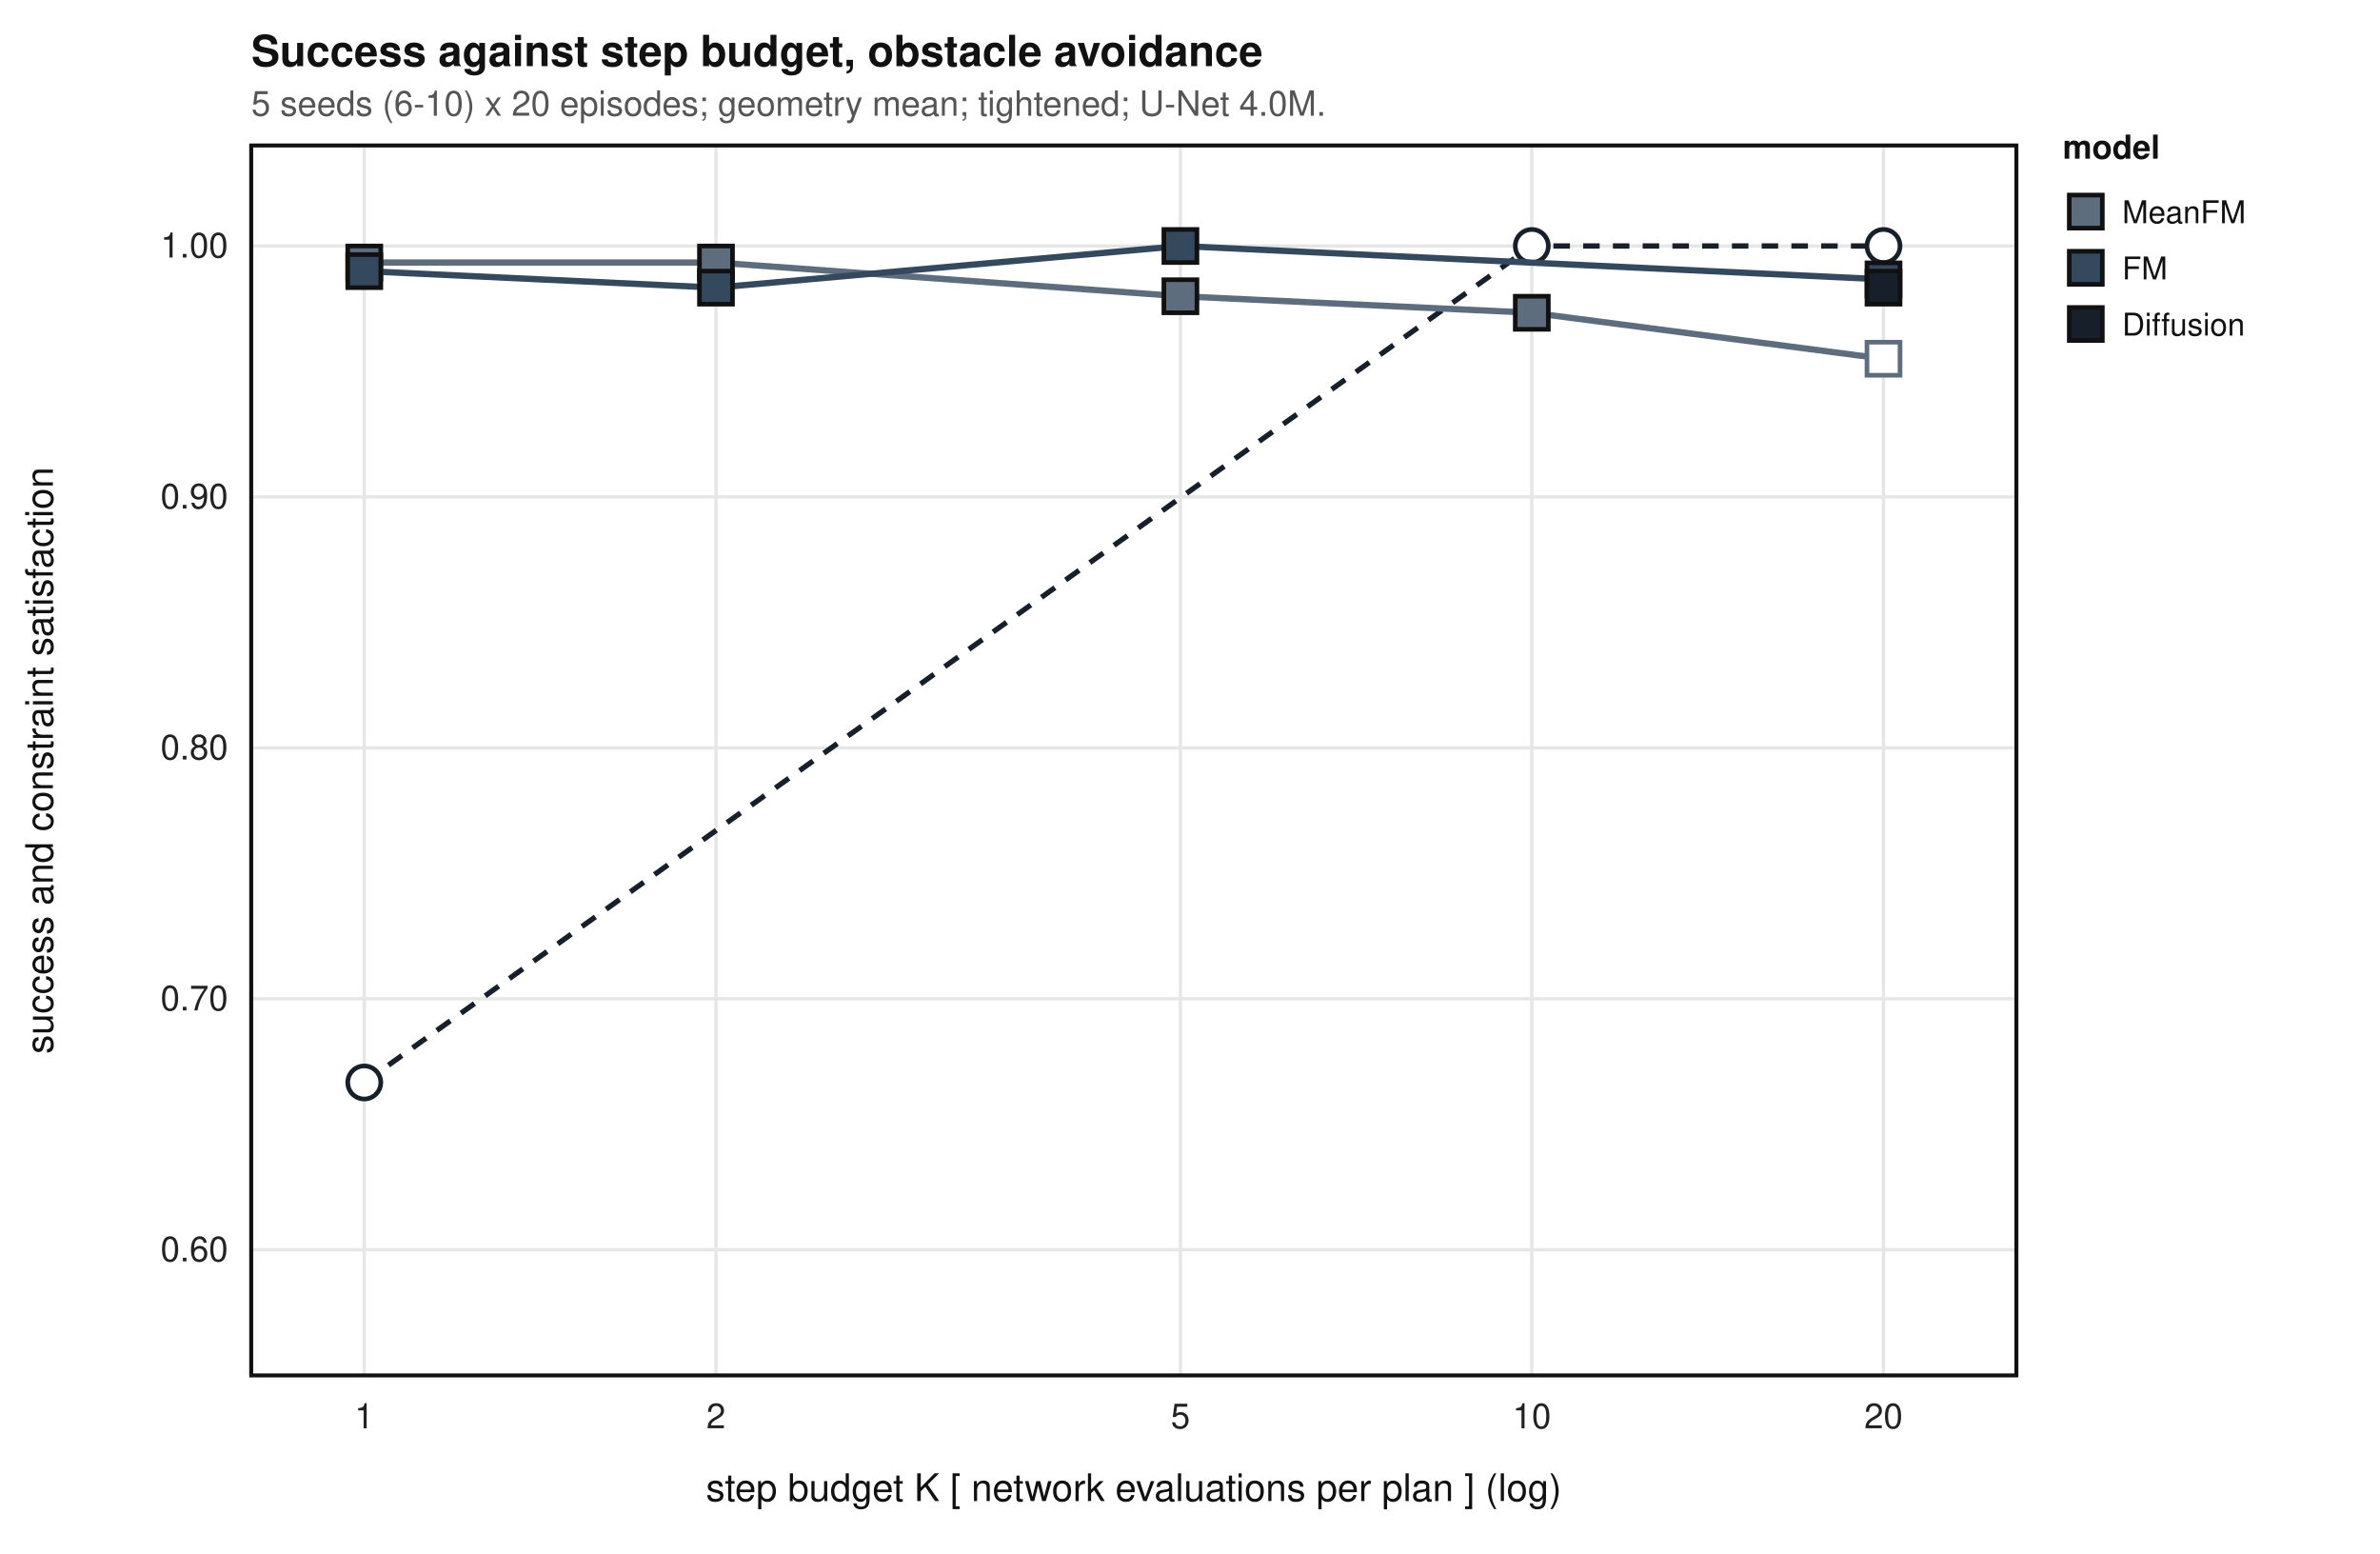
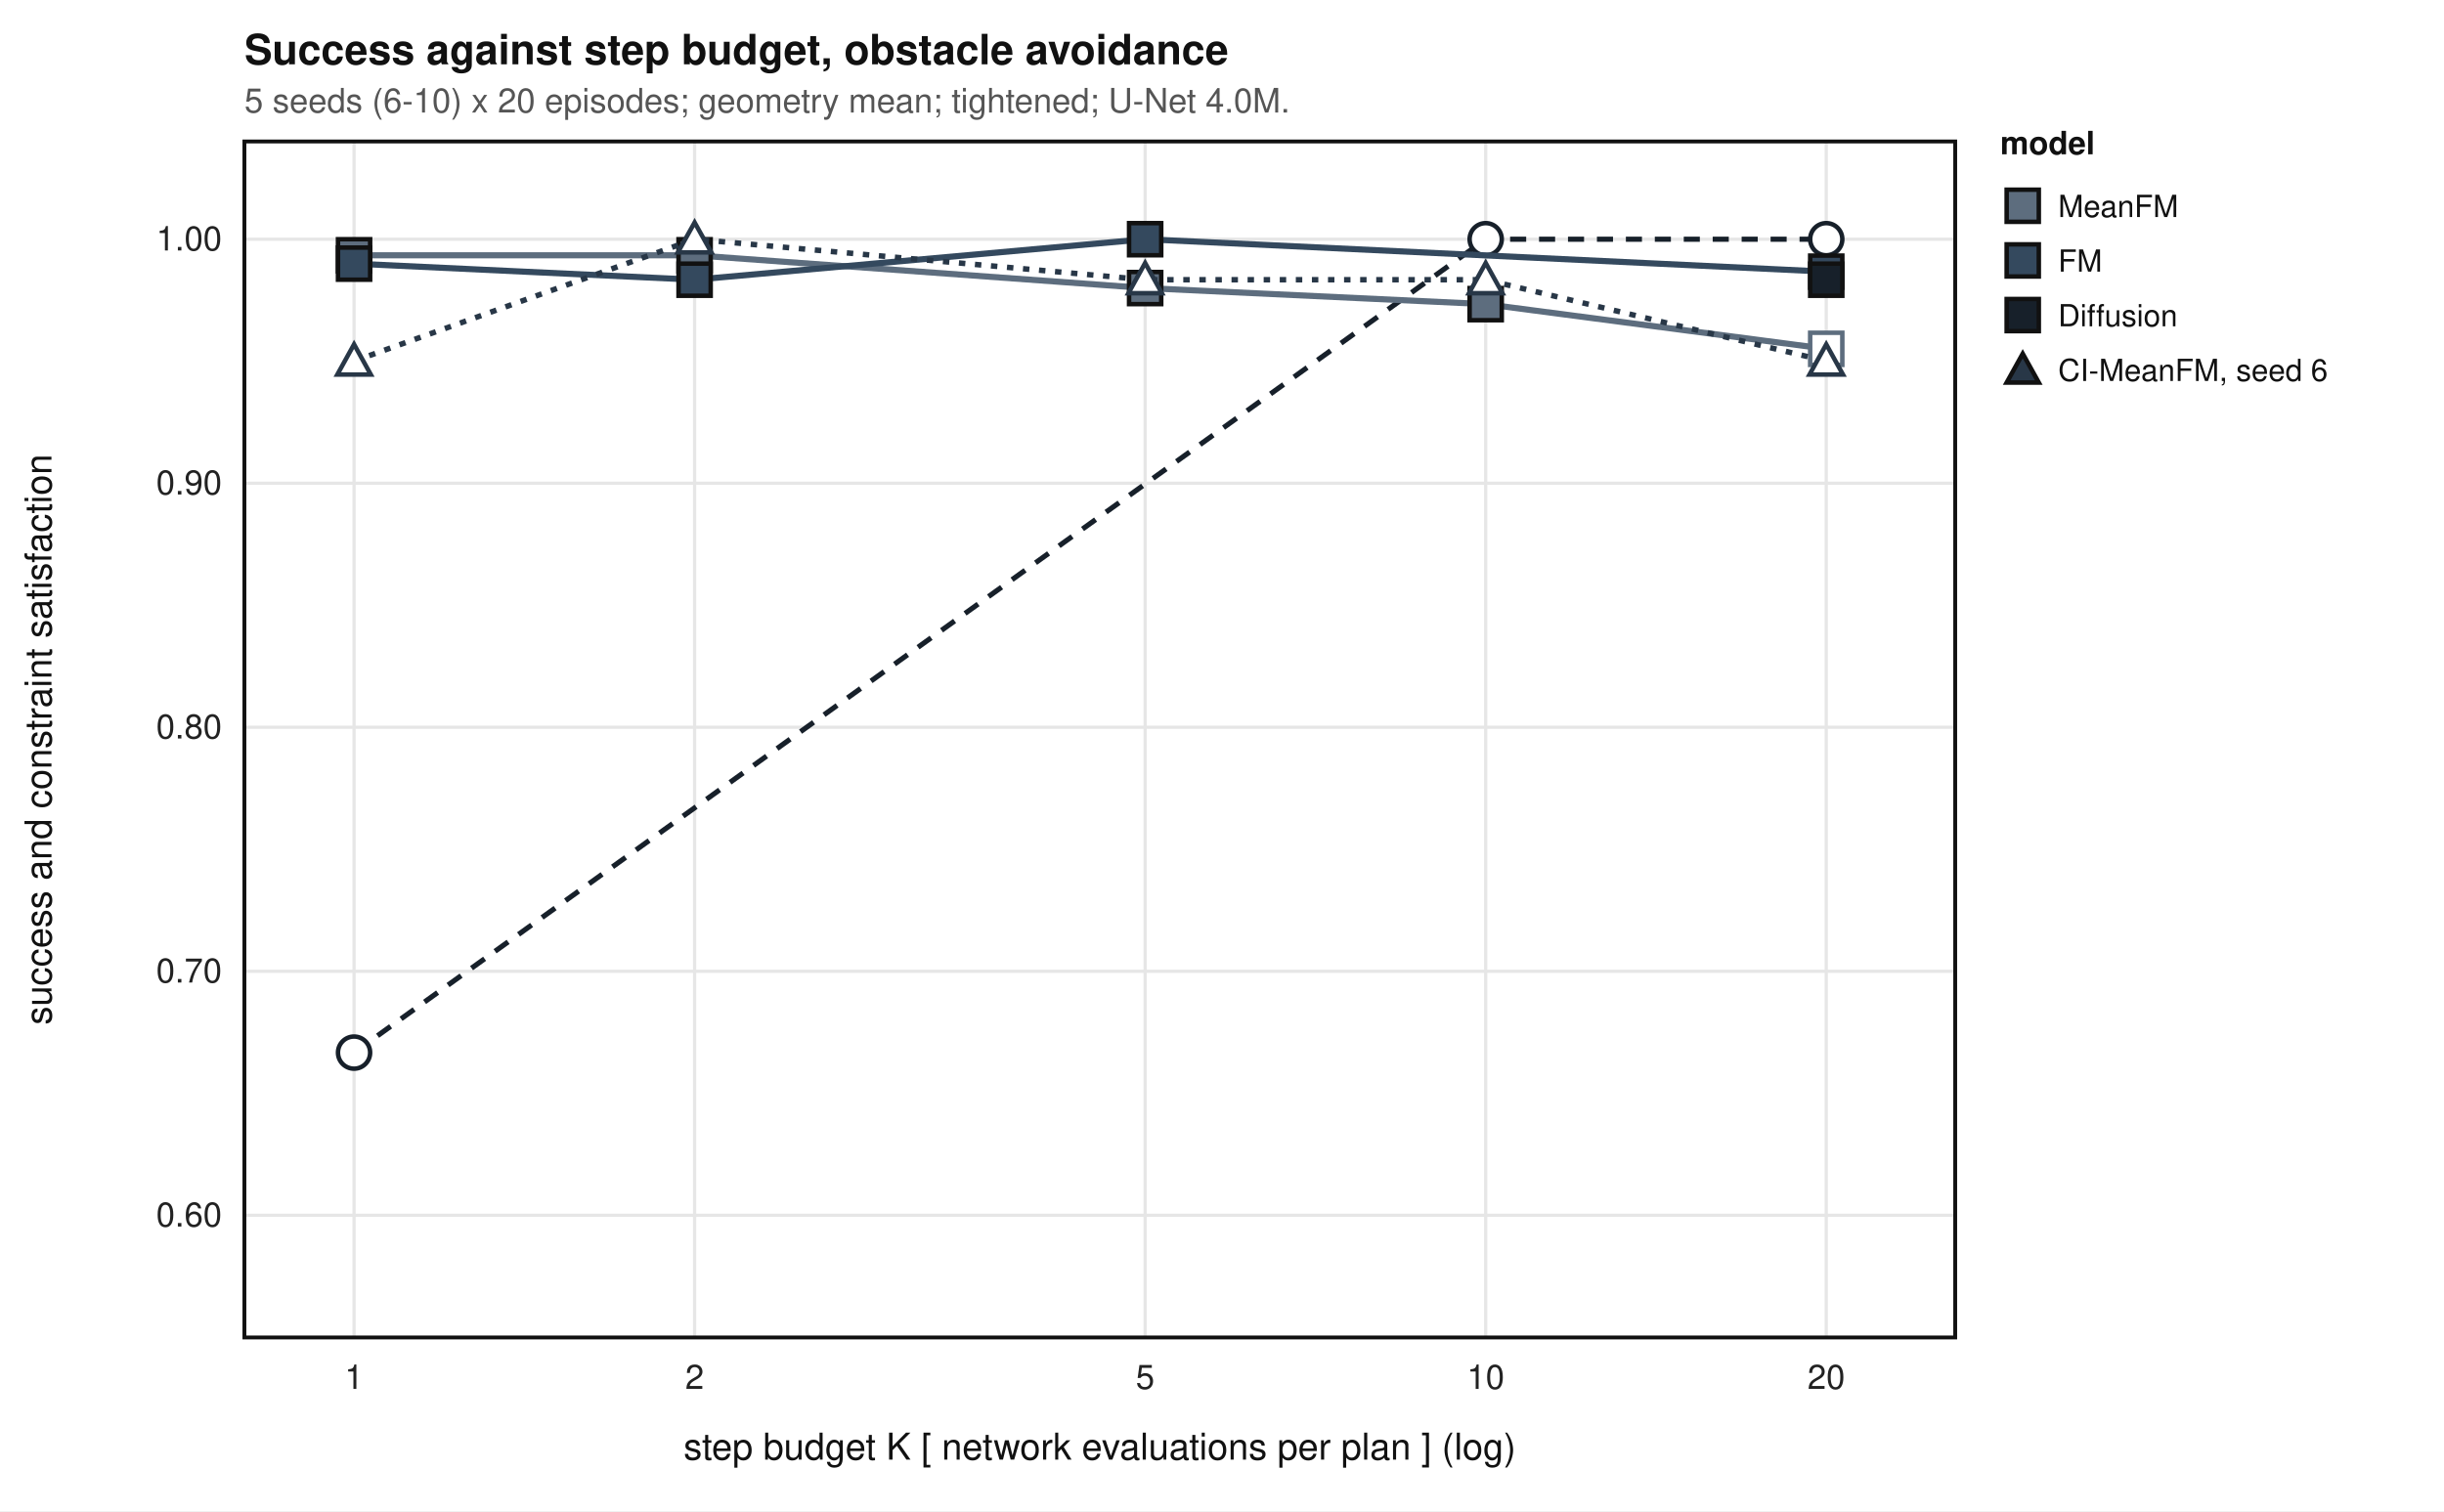
- <svg xmlns="http://www.w3.org/2000/svg" width="720" height="470" viewBox="0 0 720 470">
-   <rect x="0" y="0" width="720" height="470" fill="#ffffff" />
-   <line x1="110.2" y1="44" x2="110.2" y2="416" stroke="#e6e6e6" stroke-width="1" />
-   <text x="110.2" y="432" font-size="10.5" fill="#222" text-anchor="middle" font-family="Helvetica,Arial,sans-serif">1</text>
-   <line x1="216.6" y1="44" x2="216.6" y2="416" stroke="#e6e6e6" stroke-width="1" />
-   <text x="216.6" y="432" font-size="10.5" fill="#222" text-anchor="middle" font-family="Helvetica,Arial,sans-serif">2</text>
-   <line x1="357.1" y1="44" x2="357.1" y2="416" stroke="#e6e6e6" stroke-width="1" />
-   <text x="357.1" y="432" font-size="10.5" fill="#222" text-anchor="middle" font-family="Helvetica,Arial,sans-serif">5</text>
-   <line x1="463.4" y1="44" x2="463.4" y2="416" stroke="#e6e6e6" stroke-width="1" />
-   <text x="463.4" y="432" font-size="10.5" fill="#222" text-anchor="middle" font-family="Helvetica,Arial,sans-serif">10</text>
-   <line x1="569.8" y1="44" x2="569.8" y2="416" stroke="#e6e6e6" stroke-width="1" />
-   <text x="569.8" y="432" font-size="10.5" fill="#222" text-anchor="middle" font-family="Helvetica,Arial,sans-serif">20</text>
-   <line x1="76" y1="378.0" x2="610" y2="378.0" stroke="#e6e6e6" stroke-width="1" />
+ <svg xmlns="http://www.w3.org/2000/svg" width="760" height="470" viewBox="0 0 760 470">
+   <rect x="0" y="0" width="760" height="470" fill="#ffffff" />
+   <line x1="110.1" y1="44" x2="110.1" y2="416" stroke="#e6e6e6" stroke-width="1" />
+   <text x="110.1" y="432" font-size="10.5" fill="#222" text-anchor="middle" font-family="Helvetica,Arial,sans-serif">1</text>
+   <line x1="216.0" y1="44" x2="216.0" y2="416" stroke="#e6e6e6" stroke-width="1" />
+   <text x="216.0" y="432" font-size="10.5" fill="#222" text-anchor="middle" font-family="Helvetica,Arial,sans-serif">2</text>
+   <line x1="356.1" y1="44" x2="356.1" y2="416" stroke="#e6e6e6" stroke-width="1" />
+   <text x="356.1" y="432" font-size="10.5" fill="#222" text-anchor="middle" font-family="Helvetica,Arial,sans-serif">5</text>
+   <line x1="462.0" y1="44" x2="462.0" y2="416" stroke="#e6e6e6" stroke-width="1" />
+   <text x="462.0" y="432" font-size="10.5" fill="#222" text-anchor="middle" font-family="Helvetica,Arial,sans-serif">10</text>
+   <line x1="567.9" y1="44" x2="567.9" y2="416" stroke="#e6e6e6" stroke-width="1" />
+   <text x="567.9" y="432" font-size="10.5" fill="#222" text-anchor="middle" font-family="Helvetica,Arial,sans-serif">20</text>
+   <line x1="76" y1="378.0" x2="608" y2="378.0" stroke="#e6e6e6" stroke-width="1" />
  <text x="69" y="381.5" font-size="10.5" fill="#222" text-anchor="end" font-family="Helvetica,Arial,sans-serif">0.60</text>
-   <line x1="76" y1="302.1" x2="610" y2="302.1" stroke="#e6e6e6" stroke-width="1" />
+   <line x1="76" y1="302.1" x2="608" y2="302.1" stroke="#e6e6e6" stroke-width="1" />
  <text x="69" y="305.6" font-size="10.5" fill="#222" text-anchor="end" font-family="Helvetica,Arial,sans-serif">0.70</text>
-   <line x1="76" y1="226.2" x2="610" y2="226.2" stroke="#e6e6e6" stroke-width="1" />
+   <line x1="76" y1="226.2" x2="608" y2="226.2" stroke="#e6e6e6" stroke-width="1" />
  <text x="69" y="229.7" font-size="10.5" fill="#222" text-anchor="end" font-family="Helvetica,Arial,sans-serif">0.80</text>
-   <line x1="76" y1="150.3" x2="610" y2="150.3" stroke="#e6e6e6" stroke-width="1" />
+   <line x1="76" y1="150.3" x2="608" y2="150.3" stroke="#e6e6e6" stroke-width="1" />
  <text x="69" y="153.8" font-size="10.5" fill="#222" text-anchor="end" font-family="Helvetica,Arial,sans-serif">0.90</text>
-   <line x1="76" y1="74.4" x2="610" y2="74.4" stroke="#e6e6e6" stroke-width="1" />
+   <line x1="76" y1="74.4" x2="608" y2="74.4" stroke="#e6e6e6" stroke-width="1" />
  <text x="69" y="77.9" font-size="10.5" fill="#222" text-anchor="end" font-family="Helvetica,Arial,sans-serif">1.00</text>
-   <rect x="76" y="44" width="534" height="372" fill="none" stroke="#111" stroke-width="1.2" />
-   <text x="343.0" y="454" font-size="11.5" fill="#111" text-anchor="middle" font-family="Helvetica,Arial,sans-serif">step budget K  [ network evaluations per plan ]   (log)</text>
+   <rect x="76" y="44" width="532" height="372" fill="none" stroke="#111" stroke-width="1.2" />
+   <text x="342.0" y="454" font-size="11.5" fill="#111" text-anchor="middle" font-family="Helvetica,Arial,sans-serif">step budget K  [ network evaluations per plan ]   (log)</text>
  <text x="16" y="230.0" font-size="11.5" fill="#111" text-anchor="middle" font-family="Helvetica,Arial,sans-serif" transform="rotate(-90 16 230.0)">success and constraint satisfaction</text>
  <text x="76" y="20" font-size="13" font-weight="bold" fill="#111" font-family="Helvetica,Arial,sans-serif">Success against step budget, obstacle avoidance</text>
  <text x="76" y="35" font-size="10.5" fill="#555" font-family="Helvetica,Arial,sans-serif">5 seeds (6-10) x 20 episodes; geometry mean; tightened; U-Net 4.0M.</text>
-   <polyline points="110.2,327.4 463.4,74.4 569.8,74.4" fill="none" stroke="#17202a" stroke-width="1.6" stroke-dasharray="5,4" />
-   <circle cx="110.2" cy="327.4" r="5.0" fill="#ffffff" stroke="#17202a" stroke-width="1.4" />
-   <circle cx="463.4" cy="74.4" r="5.0" fill="#ffffff" stroke="#17202a" stroke-width="1.4" />
-   <circle cx="569.8" cy="74.4" r="5.0" fill="#ffffff" stroke="#17202a" stroke-width="1.4" />
-   <polyline points="110.2,79.4 216.6,79.4 357.1,89.6 463.4,94.6 569.8,108.5" fill="none" stroke="#5d6d7e" stroke-width="1.9" />
-   <rect x="105.2" y="74.4" width="10.0" height="10.0" fill="#5d6d7e" stroke="#111" stroke-width="1.4" />
-   <rect x="211.6" y="74.4" width="10.0" height="10.0" fill="#5d6d7e" stroke="#111" stroke-width="1.4" />
-   <rect x="352.1" y="84.6" width="10.0" height="10.0" fill="#5d6d7e" stroke="#111" stroke-width="1.4" />
-   <rect x="458.4" y="89.6" width="10.0" height="10.0" fill="#5d6d7e" stroke="#111" stroke-width="1.4" />
-   <rect x="564.8" y="103.5" width="10.0" height="10.0" fill="#ffffff" stroke="#5d6d7e" stroke-width="1.4" />
-   <polyline points="110.2,82.0 216.6,87.0 357.1,74.4 569.8,84.5" fill="none" stroke="#34495e" stroke-width="1.9" />
-   <rect x="105.2" y="77.0" width="10.0" height="10.0" fill="#34495e" stroke="#111" stroke-width="1.4" />
-   <rect x="211.6" y="82.0" width="10.0" height="10.0" fill="#34495e" stroke="#111" stroke-width="1.4" />
-   <rect x="352.1" y="69.4" width="10.0" height="10.0" fill="#34495e" stroke="#111" stroke-width="1.4" />
-   <rect x="564.8" y="79.5" width="10.0" height="10.0" fill="#34495e" stroke="#111" stroke-width="1.4" />
-   <polyline points="569.8,87.0" fill="none" stroke="#17202a" stroke-width="1.9" />
-   <rect x="564.8" y="82.0" width="10.0" height="10.0" fill="#17202a" stroke="#111" stroke-width="1.4" />
-   <text x="624.0" y="48.0" font-size="10" fill="#111" text-anchor="start" font-family="Helvetica,Arial,sans-serif" font-weight="bold">model</text>
-   <rect x="626.0" y="59.0" width="10.0" height="10.0" fill="#5d6d7e" stroke="#111" stroke-width="1.4" />
-   <text x="642.0" y="67.5" font-size="9.5" fill="#111" text-anchor="start" font-family="Helvetica,Arial,sans-serif">MeanFM</text>
-   <rect x="626.0" y="76.0" width="10.0" height="10.0" fill="#34495e" stroke="#111" stroke-width="1.4" />
-   <text x="642.0" y="84.5" font-size="9.5" fill="#111" text-anchor="start" font-family="Helvetica,Arial,sans-serif">FM</text>
-   <rect x="626.0" y="93.0" width="10.0" height="10.0" fill="#17202a" stroke="#111" stroke-width="1.4" />
-   <text x="642.0" y="101.5" font-size="9.5" fill="#111" text-anchor="start" font-family="Helvetica,Arial,sans-serif">Diffusion</text>
+   <polyline points="110.1,327.4 462.0,74.4 567.9,74.4" fill="none" stroke="#17202a" stroke-width="1.6" stroke-dasharray="5,4" />
+   <circle cx="110.1" cy="327.4" r="5.0" fill="#ffffff" stroke="#17202a" stroke-width="1.4" />
+   <circle cx="462.0" cy="74.4" r="5.0" fill="#ffffff" stroke="#17202a" stroke-width="1.4" />
+   <circle cx="567.9" cy="74.4" r="5.0" fill="#ffffff" stroke="#17202a" stroke-width="1.4" />
+   <polyline points="110.1,79.4 216.0,79.4 356.1,89.6 462.0,94.6 567.9,108.5" fill="none" stroke="#5d6d7e" stroke-width="1.9" />
+   <rect x="105.1" y="74.4" width="10.0" height="10.0" fill="#5d6d7e" stroke="#111" stroke-width="1.4" />
+   <rect x="211.0" y="74.4" width="10.0" height="10.0" fill="#5d6d7e" stroke="#111" stroke-width="1.4" />
+   <rect x="351.1" y="84.6" width="10.0" height="10.0" fill="#5d6d7e" stroke="#111" stroke-width="1.4" />
+   <rect x="457.0" y="89.6" width="10.0" height="10.0" fill="#5d6d7e" stroke="#111" stroke-width="1.4" />
+   <rect x="562.9" y="103.5" width="10.0" height="10.0" fill="#ffffff" stroke="#5d6d7e" stroke-width="1.4" />
+   <polyline points="110.1,82.0 216.0,87.0 356.1,74.4 567.9,84.5" fill="none" stroke="#34495e" stroke-width="1.9" />
+   <rect x="105.1" y="77.0" width="10.0" height="10.0" fill="#34495e" stroke="#111" stroke-width="1.4" />
+   <rect x="211.0" y="82.0" width="10.0" height="10.0" fill="#34495e" stroke="#111" stroke-width="1.4" />
+   <rect x="351.1" y="69.4" width="10.0" height="10.0" fill="#34495e" stroke="#111" stroke-width="1.4" />
+   <rect x="562.9" y="79.5" width="10.0" height="10.0" fill="#34495e" stroke="#111" stroke-width="1.4" />
+   <polyline points="567.9,87.0" fill="none" stroke="#17202a" stroke-width="1.9" />
+   <rect x="562.9" y="82.0" width="10.0" height="10.0" fill="#17202a" stroke="#111" stroke-width="1.4" />
+   <polyline points="110.1,112.3 216.0,74.4 356.1,87.0 462.0,87.0 567.9,112.3" fill="none" stroke="#283747" stroke-width="1.7" stroke-dasharray="2,3" />
+   <polygon points="110.1,107.1 115.3,116.5 104.9,116.5" fill="#ffffff" stroke="#283747" stroke-width="1.4" />
+   <polygon points="216.0,69.2 221.2,78.5 210.8,78.5" fill="#ffffff" stroke="#283747" stroke-width="1.4" />
+   <polygon points="356.1,81.8 361.3,91.2 350.9,91.2" fill="#ffffff" stroke="#283747" stroke-width="1.4" />
+   <polygon points="462.0,81.8 467.2,91.2 456.8,91.2" fill="#ffffff" stroke="#283747" stroke-width="1.4" />
+   <polygon points="567.9,107.1 573.1,116.5 562.7,116.5" fill="#ffffff" stroke="#283747" stroke-width="1.4" />
+   <text x="622.0" y="48.0" font-size="10" fill="#111" text-anchor="start" font-family="Helvetica,Arial,sans-serif" font-weight="bold">model</text>
+   <rect x="624.0" y="59.0" width="10.0" height="10.0" fill="#5d6d7e" stroke="#111" stroke-width="1.4" />
+   <text x="640.0" y="67.5" font-size="9.5" fill="#111" text-anchor="start" font-family="Helvetica,Arial,sans-serif">MeanFM</text>
+   <rect x="624.0" y="76.0" width="10.0" height="10.0" fill="#34495e" stroke="#111" stroke-width="1.4" />
+   <text x="640.0" y="84.5" font-size="9.5" fill="#111" text-anchor="start" font-family="Helvetica,Arial,sans-serif">FM</text>
+   <rect x="624.0" y="93.0" width="10.0" height="10.0" fill="#17202a" stroke="#111" stroke-width="1.4" />
+   <text x="640.0" y="101.5" font-size="9.5" fill="#111" text-anchor="start" font-family="Helvetica,Arial,sans-serif">Diffusion</text>
+   <polygon points="629.0,110.0 634.0,119.0 624.0,119.0" fill="#283747" stroke="#111" stroke-width="1.4" />
+   <text x="640.0" y="118.5" font-size="9.5" fill="#111" text-anchor="start" font-family="Helvetica,Arial,sans-serif">CI-MeanFM, seed 6</text>
</svg>
